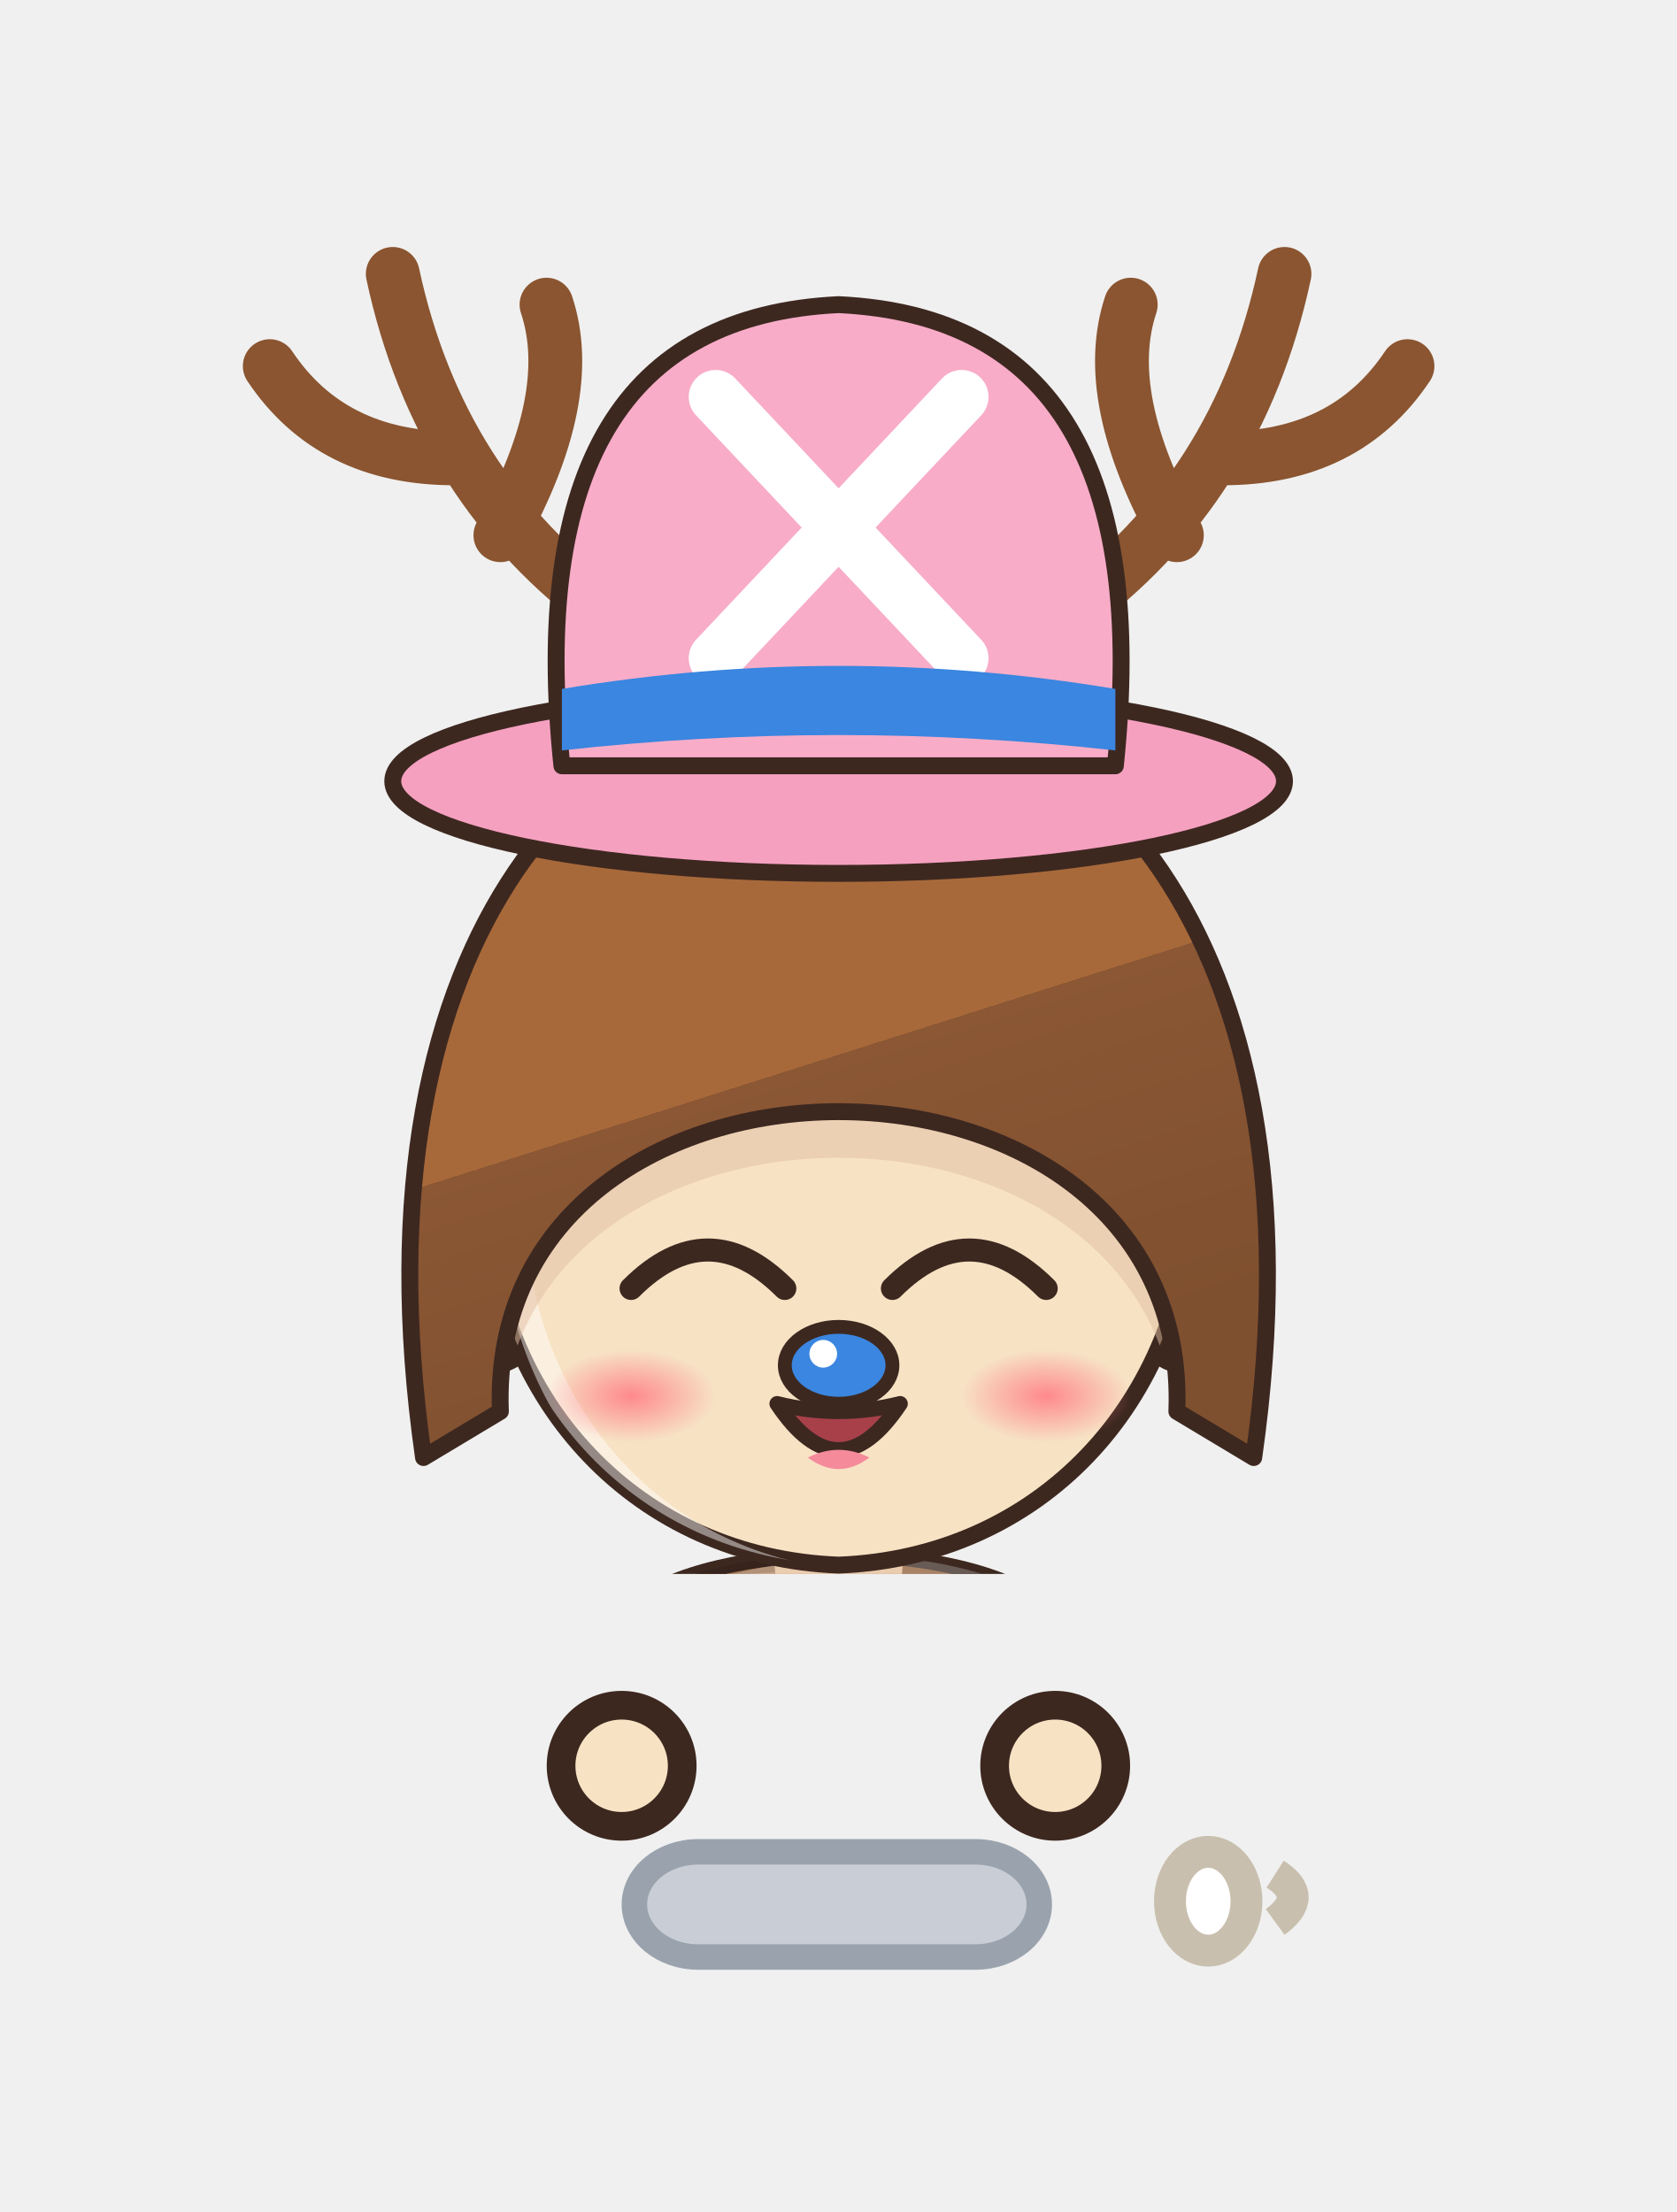
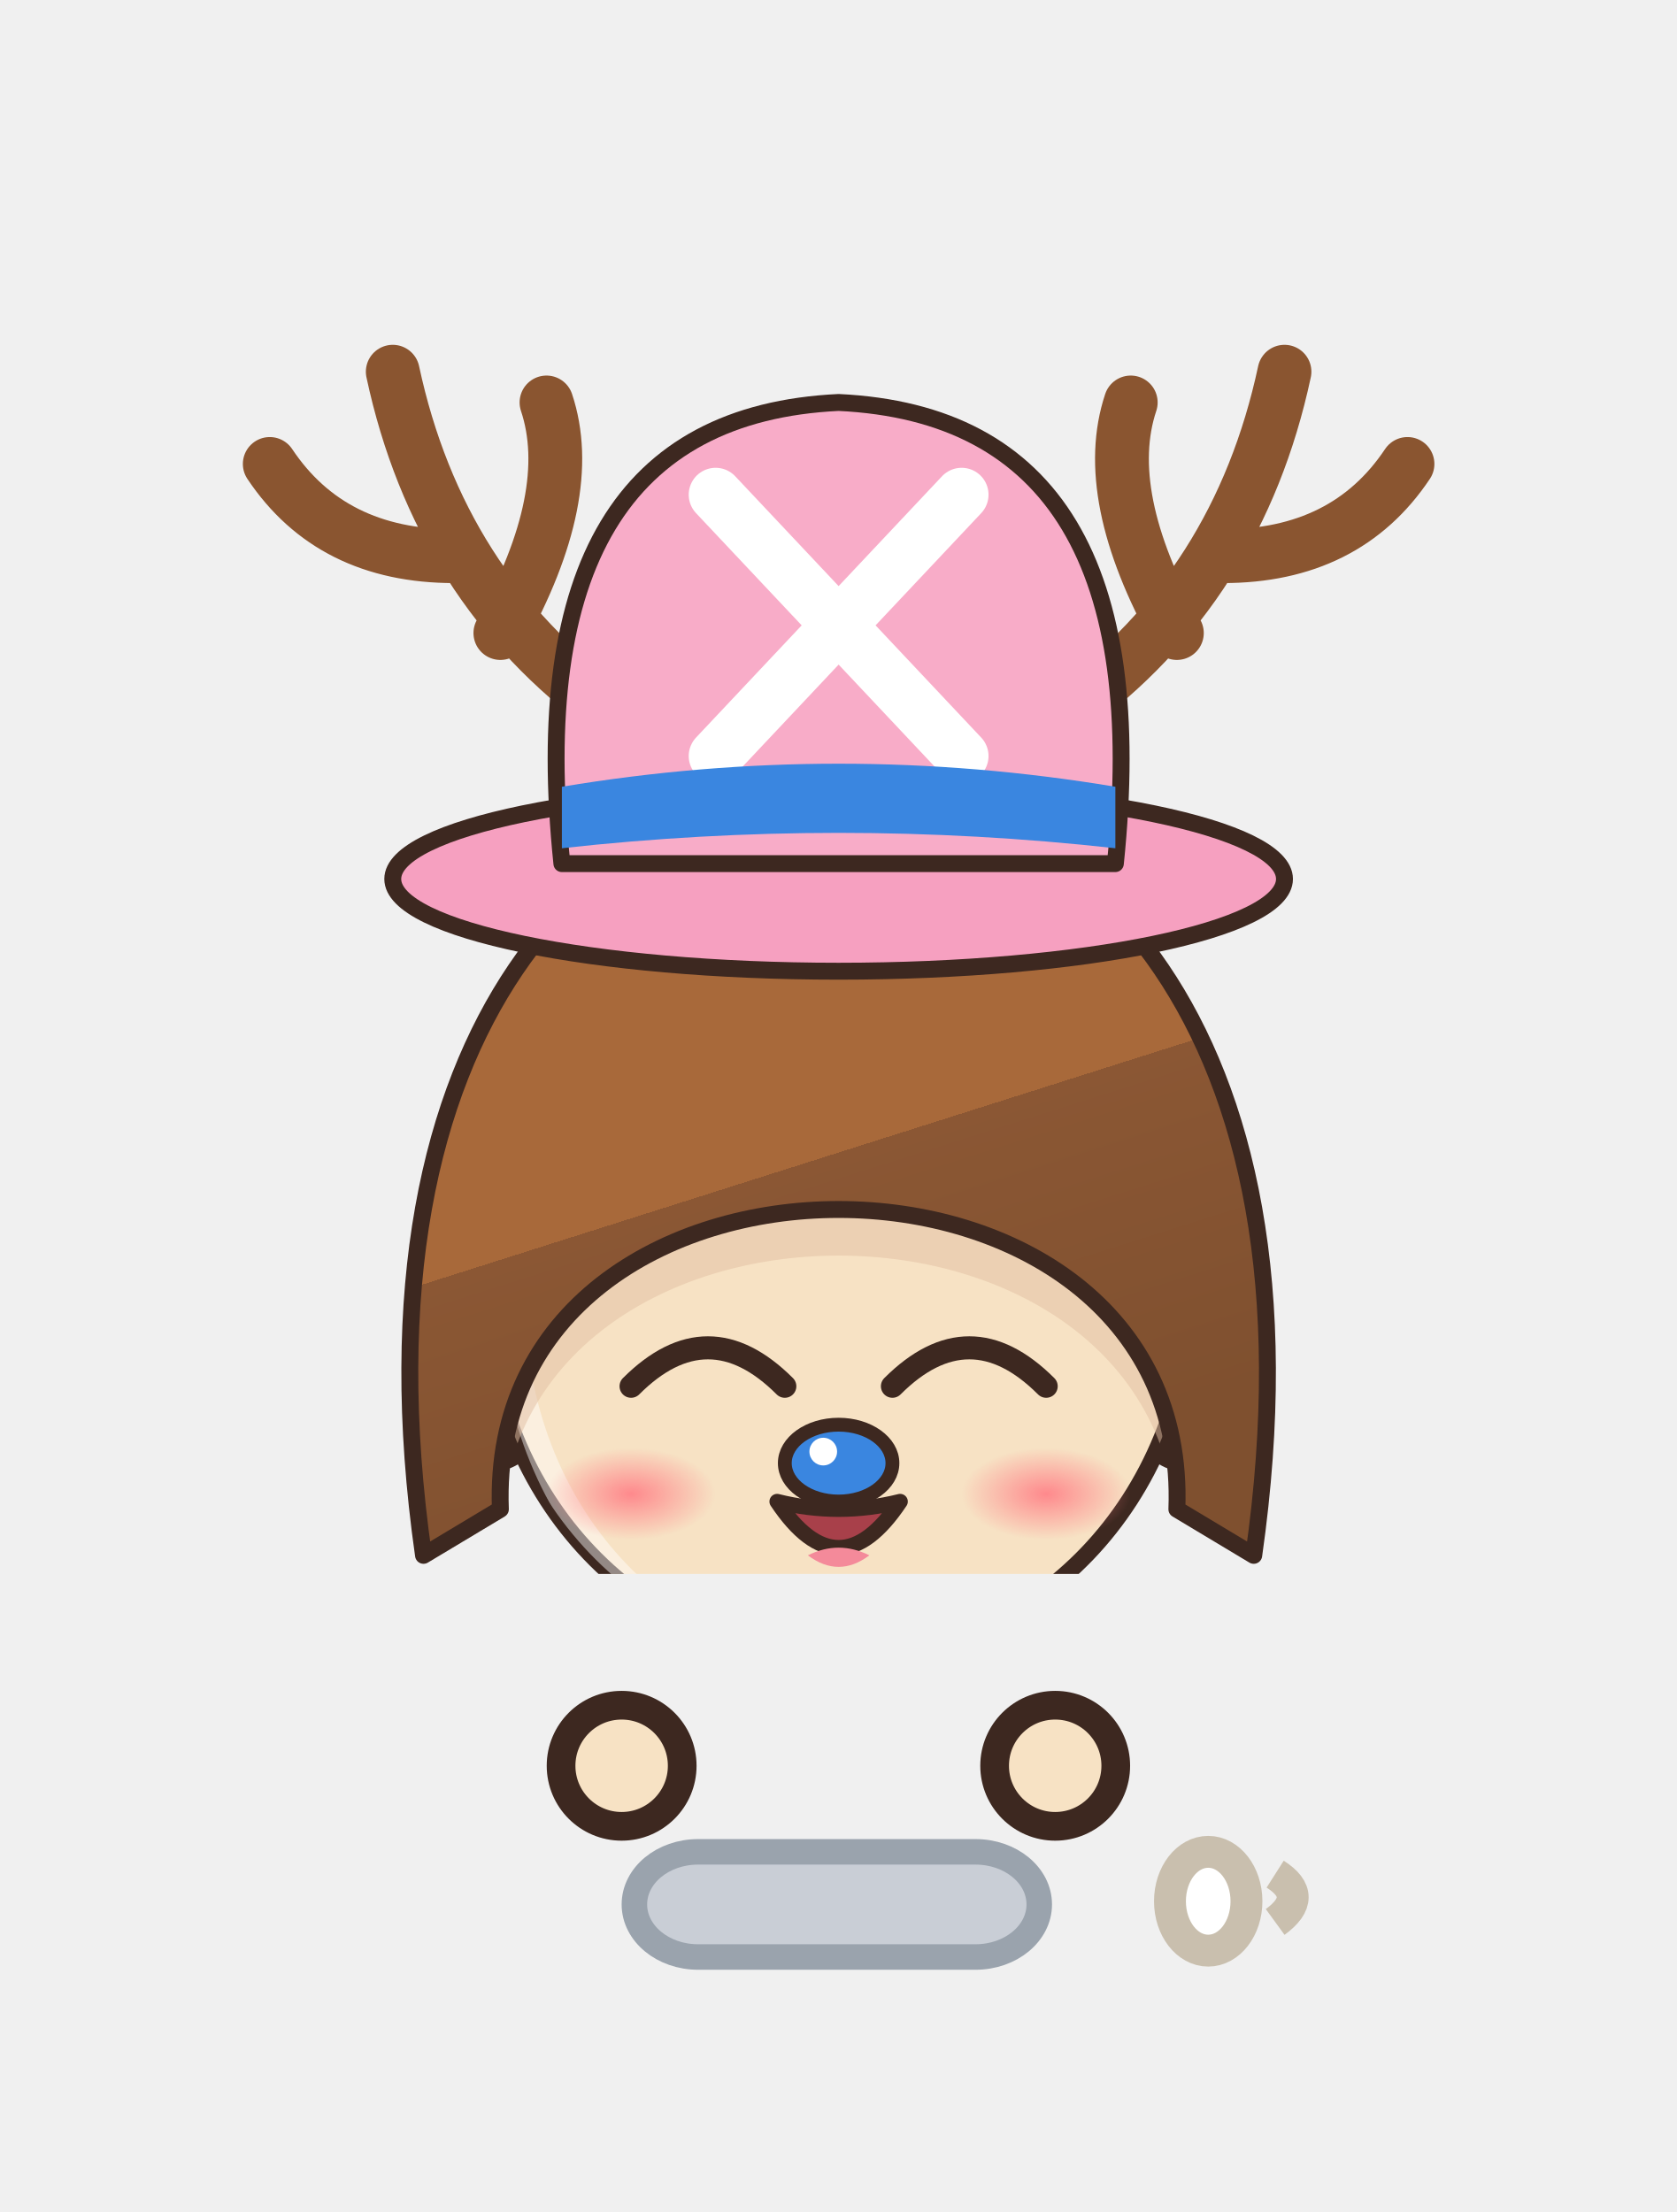
<svg xmlns="http://www.w3.org/2000/svg" viewBox="973.7 248.6 52.6 69.4" width="52.6" height="69.4">
  <svg x="973.7" y="248.6" viewBox="-120 -180 240 225.26" width="52.613" height="49.381">
    <defs>
      <linearGradient id="hair89" x1="0" y1="0" x2=".35" y2="1">
        <stop offset="0" stop-color="#b58159" />
        <stop offset=".16" stop-color="#b58159" />
        <stop offset=".16" stop-color="#a8693a" />
        <stop offset=".58" stop-color="#a8693a" />
        <stop offset=".58" stop-color="#8b5734" />
        <stop offset="1" stop-color="#7f502f" />
      </linearGradient>
      <radialGradient id="skin89" cx=".4" cy=".32" r=".85">
        <stop offset="0" stop-color="#f7e2c4" />
        <stop offset=".84" stop-color="#f7e2c4" />
        <stop offset=".84" stop-color="#eaccae" />
        <stop offset="1" stop-color="#eaccae" />
      </radialGradient>
      <linearGradient id="cloth89" x1="0" y1="0" x2=".45" y2="1">
        <stop offset="0" stop-color="#b58159" />
        <stop offset=".16" stop-color="#b58159" />
        <stop offset=".16" stop-color="#a8693a" />
        <stop offset=".6" stop-color="#a8693a" />
        <stop offset=".6" stop-color="#8e5835" />
        <stop offset="1" stop-color="#825030" />
      </linearGradient>
      <linearGradient id="iris89" x1="0" y1="0" x2="0" y2="1">
        <stop offset="0" stop-color="#1a120f" />
        <stop offset=".5" stop-color="#3a2a22" />
        <stop offset="1" stop-color="#928985" />
      </linearGradient>
      <linearGradient id="gold89" x1="0" y1="0" x2="1" y2="1">
        <stop offset="0" stop-color="#f6d27a" />
        <stop offset=".55" stop-color="#d9a63a" />
        <stop offset="1" stop-color="#a8761e" />
      </linearGradient>
      <linearGradient id="steel89" x1="0" y1="0" x2="1" y2="1">
        <stop offset="0" stop-color="#e4e8ee" />
        <stop offset=".5" stop-color="#9aa3ad" />
        <stop offset="1" stop-color="#5a606a" />
      </linearGradient>
      <linearGradient id="beard89" x1="0" y1="0" x2="0" y2="1">
        <stop offset="0" stop-color="#e6e6ea" />
        <stop offset="1" stop-color="#b8b8c2" />
      </linearGradient>
      <radialGradient id="hawkiris89" cx=".45" cy=".4" r=".7">
        <stop offset="0" stop-color="#ffe27a" />
        <stop offset=".6" stop-color="#e8a52a" />
        <stop offset="1" stop-color="#9a5a12" />
      </radialGradient>
      <linearGradient id="straw89" x1="0" y1="0" x2=".3" y2="1">
        <stop offset="0" stop-color="#ffe7aa" />
        <stop offset=".16" stop-color="#ffe7aa" />
        <stop offset=".16" stop-color="#ffe39a" />
        <stop offset=".58" stop-color="#ffe39a" />
        <stop offset=".58" stop-color="#e9b456" />
        <stop offset="1" stop-color="#d6a54f" />
      </linearGradient>
      <radialGradient id="blush89">
        <stop offset="0" stop-color="#ff7f86" stop-opacity=".9" />
        <stop offset="1" stop-color="#ff7f86" stop-opacity="0" />
      </radialGradient>
      <clipPath id="face89">
        <path d="M -46,-4 C -47,-38 -25,-55 0,-55 C 25,-55 47,-38 46,-4 C 45,23 26,43 0,44 C -26,43 -45,23 -46,-4 Z" />
      </clipPath>
      <clipPath id="torso89">
        <path d="M -30,50 C -34,68 -28,94 -26,124 L 26,124 C 28,94 34,68 30,50 C 18,40 -18,40 -30,50 Z" />
      </clipPath>
    </defs>
    <ellipse cx="0" cy="208" rx="42" ry="7" fill="#000000" opacity=".16" />
-     <g transform="translate(0,44) scale(1.1) translate(0,-44)" />
-     <path d="M -20.5,146 Q -21.5,174.0 -19,202 L -7,202 Q -4.5,174.0 -5.5,146 Z" fill="url(#skin89)" stroke="#3d2820" stroke-width="2.2" stroke-linejoin="round" />
-     <path d="M -23.5,118 Q -24.5,138.0 -23,158 L -3,158 Q -1.5,138.0 -2.5,118 Z" fill="#e88aa8" stroke="#3d2820" stroke-width="2.2" stroke-linejoin="round" />
-     <path d="M -9.5,124 L -9.5,154" stroke="#000000" stroke-width="4" opacity=".12" stroke-linecap="round" />
-     <ellipse cx="-13" cy="205" rx="11" ry="6" fill="#6a4228" stroke="#3d2820" stroke-width="2.2" stroke-linejoin="round" />
-     <path d="M 5.5,146 Q 4.5,174.0 7,202 L 19,202 Q 21.5,174.0 20.5,146 Z" fill="url(#skin89)" stroke="#3d2820" stroke-width="2.2" stroke-linejoin="round" />
-     <path d="M 2.5,118 Q 1.5,138.0 3,158 L 23,158 Q 24.5,138.0 23.5,118 Z" fill="#e88aa8" stroke="#3d2820" stroke-width="2.2" stroke-linejoin="round" />
-     <path d="M 16.5,124 L 16.5,154" stroke="#000000" stroke-width="4" opacity=".12" stroke-linecap="round" />
-     <ellipse cx="13" cy="205" rx="11" ry="6" fill="#6a4228" stroke="#3d2820" stroke-width="2.2" stroke-linejoin="round" />
-     <path d="M -30,50 C -34,68 -28,94 -26,124 L 26,124 C 28,94 34,68 30,50 C 18,40 -18,40 -30,50 Z" fill="url(#cloth89)" stroke="#3d2820" stroke-width="2.2" stroke-linejoin="round" />
-     <ellipse cx="0" cy="84" rx="20" ry="26" fill="#f2d6b0" />
-     <g clip-path="url(#torso89)">
-       <path d="M -30,50 C -34,68 -28,94 -26,124 L 26,124 C 28,94 34,68 30,50 C 18,40 -18,40 -30,50 Z" transform="translate(4,3)" fill="none" stroke="#ffffff" stroke-width="5" opacity=".3" />
-       <path d="M -30,50 C -34,68 -28,94 -26,124 L 26,124 C 28,94 34,68 30,50 C 18,40 -18,40 -30,50 Z" transform="translate(-6,-2)" fill="none" stroke="#000000" stroke-width="9" opacity=".13" />
+     <g transform="translate(0,58.0) scale(1.1) translate(0,-44)" />
+     <g transform="translate(0,205) scale(0.72) translate(0,-205)">
+       <path d="M -20.5,146 Q -21.5,174.0 -19,202 L -7,202 Q -4.5,174.0 -5.5,146 Z" fill="#a8693a" stroke="#3d2820" stroke-width="2.2" stroke-linejoin="round" />
+       <path d="M -23.5,118 Q -24.5,138.0 -23,158 L -3,158 Q -1.5,138.0 -2.5,118 Z" fill="#e88aa8" stroke="#3d2820" stroke-width="2.2" stroke-linejoin="round" />
+       <path d="M -9.5,124 L -9.5,154" stroke="#000000" stroke-width="4" opacity=".12" stroke-linecap="round" />
+       <ellipse cx="-13" cy="205" rx="11" ry="6" fill="#6a4228" stroke="#3d2820" stroke-width="2.2" stroke-linejoin="round" />
+       <path d="M 5.5,146 Q 4.5,174.0 7,202 L 19,202 Q 21.5,174.0 20.5,146 Z" fill="#a8693a" stroke="#3d2820" stroke-width="2.2" stroke-linejoin="round" />
+       <path d="M 2.5,118 Q 1.5,138.0 3,158 L 23,158 Q 24.5,138.0 23.5,118 Z" fill="#e88aa8" stroke="#3d2820" stroke-width="2.2" stroke-linejoin="round" />
+       <path d="M 16.5,124 L 16.5,154" stroke="#000000" stroke-width="4" opacity=".12" stroke-linecap="round" />
+       <ellipse cx="13" cy="205" rx="11" ry="6" fill="#6a4228" stroke="#3d2820" stroke-width="2.2" stroke-linejoin="round" />
+       <path d="M -30,50 C -34,68 -28,94 -26,124 L 26,124 C 28,94 34,68 30,50 C 18,40 -18,40 -30,50 Z" fill="url(#cloth89)" stroke="#3d2820" stroke-width="2.2" stroke-linejoin="round" />
+       <ellipse cx="0" cy="84" rx="20" ry="26" fill="#f2d6b0" />
+       <g clip-path="url(#torso89)">
+         <path d="M -30,50 C -34,68 -28,94 -26,124 L 26,124 C 28,94 34,68 30,50 C 18,40 -18,40 -30,50 Z" transform="translate(4,3)" fill="none" stroke="#ffffff" stroke-width="5" opacity=".3" />
+         <path d="M -30,50 C -34,68 -28,94 -26,124 L 26,124 C 28,94 34,68 30,50 C 18,40 -18,40 -30,50 Z" transform="translate(-6,-2)" fill="none" stroke="#000000" stroke-width="9" opacity=".13" />
+       </g>
+       <path d="M -28,54 L -38,84 L -31,102" stroke="#3d2820" stroke-width="17" fill="none" stroke-linecap="round" stroke-linejoin="round" />
+       <path d="M -28,54 L -38,84 L -31,102" stroke="url(#cloth89)" stroke-width="12.6" fill="none" stroke-linecap="round" stroke-linejoin="round" />
+       <path d="M -28,54 L -38,84 L -31,102" transform="translate(-2.6,-1)" stroke="#ffffff" stroke-width="2.6" fill="none" stroke-linecap="round" stroke-linejoin="round" opacity=".28" />
+       <path d="M 28,54 L 38,84 L 31,102" stroke="#3d2820" stroke-width="17" fill="none" stroke-linecap="round" stroke-linejoin="round" />
+       <path d="M 28,54 L 38,84 L 31,102" stroke="url(#cloth89)" stroke-width="12.6" fill="none" stroke-linecap="round" stroke-linejoin="round" />
+       <path d="M 28,54 L 38,84 L 31,102" transform="translate(-2.6,-1)" stroke="#ffffff" stroke-width="2.6" fill="none" stroke-linecap="round" stroke-linejoin="round" opacity=".28" />
+       <circle cx="-31" cy="102" r="8.5" fill="url(#skin89)" stroke="#3d2820" stroke-width="2.2" />
+       <circle cx="31" cy="102" r="8.5" fill="url(#skin89)" stroke="#3d2820" stroke-width="2.2" />
+       <path d="M -44,64 L -32,62 L -31,72 L -43,74 Z" fill="#5cb87a" stroke="#3d2820" stroke-width="1.4" />
+       <path d="M -10,34 L 10,34 L 9,46 Q 0,50 -9,46 Z" fill="#eaccae" />
    </g>
-     <path d="M -28,54 L -38,84 L -31,102" stroke="#3d2820" stroke-width="17" fill="none" stroke-linecap="round" stroke-linejoin="round" />
-     <path d="M -28,54 L -38,84 L -31,102" stroke="url(#cloth89)" stroke-width="12.6" fill="none" stroke-linecap="round" stroke-linejoin="round" />
-     <path d="M -28,54 L -38,84 L -31,102" transform="translate(-2.6,-1)" stroke="#ffffff" stroke-width="2.6" fill="none" stroke-linecap="round" stroke-linejoin="round" opacity=".28" />
-     <path d="M 28,54 L 38,84 L 31,102" stroke="#3d2820" stroke-width="17" fill="none" stroke-linecap="round" stroke-linejoin="round" />
-     <path d="M 28,54 L 38,84 L 31,102" stroke="url(#cloth89)" stroke-width="12.6" fill="none" stroke-linecap="round" stroke-linejoin="round" />
-     <path d="M 28,54 L 38,84 L 31,102" transform="translate(-2.6,-1)" stroke="#ffffff" stroke-width="2.6" fill="none" stroke-linecap="round" stroke-linejoin="round" opacity=".28" />
-     <circle cx="-31" cy="102" r="8.5" fill="url(#skin89)" stroke="#3d2820" stroke-width="2.2" />
-     <circle cx="31" cy="102" r="8.5" fill="url(#skin89)" stroke="#3d2820" stroke-width="2.2" />
-     <path d="M -44,64 L -32,62 L -31,72 L -43,74 Z" fill="#5cb87a" stroke="#3d2820" stroke-width="1.4" />
-     <path d="M -10,34 L 10,34 L 9,46 Q 0,50 -9,46 Z" fill="#eaccae" />
-     <g transform="translate(0,44) scale(1.1) translate(0,-44)">
+     <g transform="translate(0,58.0) scale(1.1) translate(0,-44)">
      <ellipse cx="-45" cy="8" rx="7" ry="10" fill="url(#skin89)" stroke="#3d2820" stroke-width="2.2" stroke-linejoin="round" />
      <ellipse cx="45" cy="8" rx="7" ry="10" fill="url(#skin89)" stroke="#3d2820" stroke-width="2.2" stroke-linejoin="round" />
      <path d="M -46,-4 C -47,-38 -25,-55 0,-55 C 25,-55 47,-38 46,-4 C 45,23 26,43 0,44 C -26,43 -45,23 -46,-4 Z" fill="url(#skin89)" stroke="#3d2820" stroke-width="2.2" stroke-linejoin="round" />
      <g clip-path="url(#face89)">
        <path d="M -46,-4 C -47,-38 -25,-55 0,-55 C 25,-55 47,-38 46,-4 C 45,23 26,43 0,44 C -26,43 -45,23 -46,-4 Z" transform="translate(3.5,2.5)" fill="none" stroke="#ffffff" stroke-width="3.4" opacity=".45" />
      </g>
      <g clip-path="url(#face89)">
        <path d="M -54,30 C -64,-40 -30,-70 0,-70 C 30,-70 64,-40 54,30 L 44,24 C 46,-28 -46,-28 -44,24 Z" transform="translate(0,6)" fill="#e1bea1" opacity=".5" />
      </g>
      <path d="M -27,8 Q -17,-2 -7,8" stroke="#3d2820" stroke-width="3" fill="none" stroke-linecap="round" />
      <path d="M 7,8 Q 17,-2 27,8" stroke="#3d2820" stroke-width="3" fill="none" stroke-linecap="round" />
      <path d="M -8,23 Q 0,35 8,23 Q 0,25 -8,23 Z" fill="#a8404a" stroke="#3d2820" stroke-width="2" stroke-linejoin="round" />
      <path d="M -4,30 Q 0,33 4,30 Q 0,28 -4,30 Z" fill="#f48a9a" />
      <ellipse cx="-27" cy="22" rx="11" ry="6" fill="url(#blush89)" opacity="1.00" />
      <ellipse cx="27" cy="22" rx="11" ry="6" fill="url(#blush89)" opacity="1.00" />
      <ellipse cx="0" cy="18" rx="7" ry="5" fill="#3a86e0" stroke="#3d2820" stroke-width="1.8" />
      <circle cx="-2" cy="16.5" r="1.8" fill="#ffffff" />
      <path d="M -54,30 C -64,-40 -30,-70 0,-70 C 30,-70 64,-40 54,30 L 44,24 C 46,-28 -46,-28 -44,24 Z" fill="url(#hair89)" stroke="#3d2820" stroke-width="2.2" stroke-linejoin="round" />
      <path d="M -30,-80 Q -52,-96 -58,-124 M -50,-100 Q -66,-100 -74,-112 M -44,-90 Q -34,-108 -38,-120" stroke="#8a5530" stroke-width="7" fill="none" stroke-linecap="round" />
      <path d="M 30,-80 Q 52,-96 58,-124 M 50,-100 Q 66,-100 74,-112 M 44,-90 Q 34,-108 38,-120" stroke="#8a5530" stroke-width="7" fill="none" stroke-linecap="round" />
      <ellipse cx="0" cy="-58" rx="58" ry="12" fill="#f6a0c0" stroke="#3d2820" stroke-width="2.2" stroke-linejoin="round" />
      <path d="M -36,-60 Q -42,-118 0,-120 Q 42,-118 36,-60 Z" fill="#f8acc8" stroke="#3d2820" stroke-width="2.2" stroke-linejoin="round" />
      <path d="M -16,-108 L 16,-74 M 16,-108 L -16,-74" stroke="#ffffff" stroke-width="7" stroke-linecap="round" />
      <path d="M -36,-70 Q 0,-76 36,-70 L 36,-62 Q 0,-66 -36,-62 Z" fill="#3a86e0" />
    </g>
+     <g transform="translate(0,205) scale(0.72) translate(0,-205)" />
  </svg>
  <circle cx="993.2" cy="304.0" r="1.9" fill="#f7e2c4" stroke="#3d2820" stroke-width="0.9" />
  <circle cx="1006.8" cy="304.0" r="1.9" fill="#f7e2c4" stroke="#3d2820" stroke-width="0.9" />
  <rect x="993.6" y="306.7" width="12.7" height="3.3" rx="2" fill="#c9ced6" stroke="#9aa3ad" stroke-width=".8" />
  <rect x="1010.4" y="306.7" width="2.4" height="3.1" rx="2" fill="#ffffff" stroke="#c9bfae" />
  <path d="M 1013.7,307.4 q 1.1,0.7 0,1.5" stroke="#c9bfae" fill="none" />
</svg>
